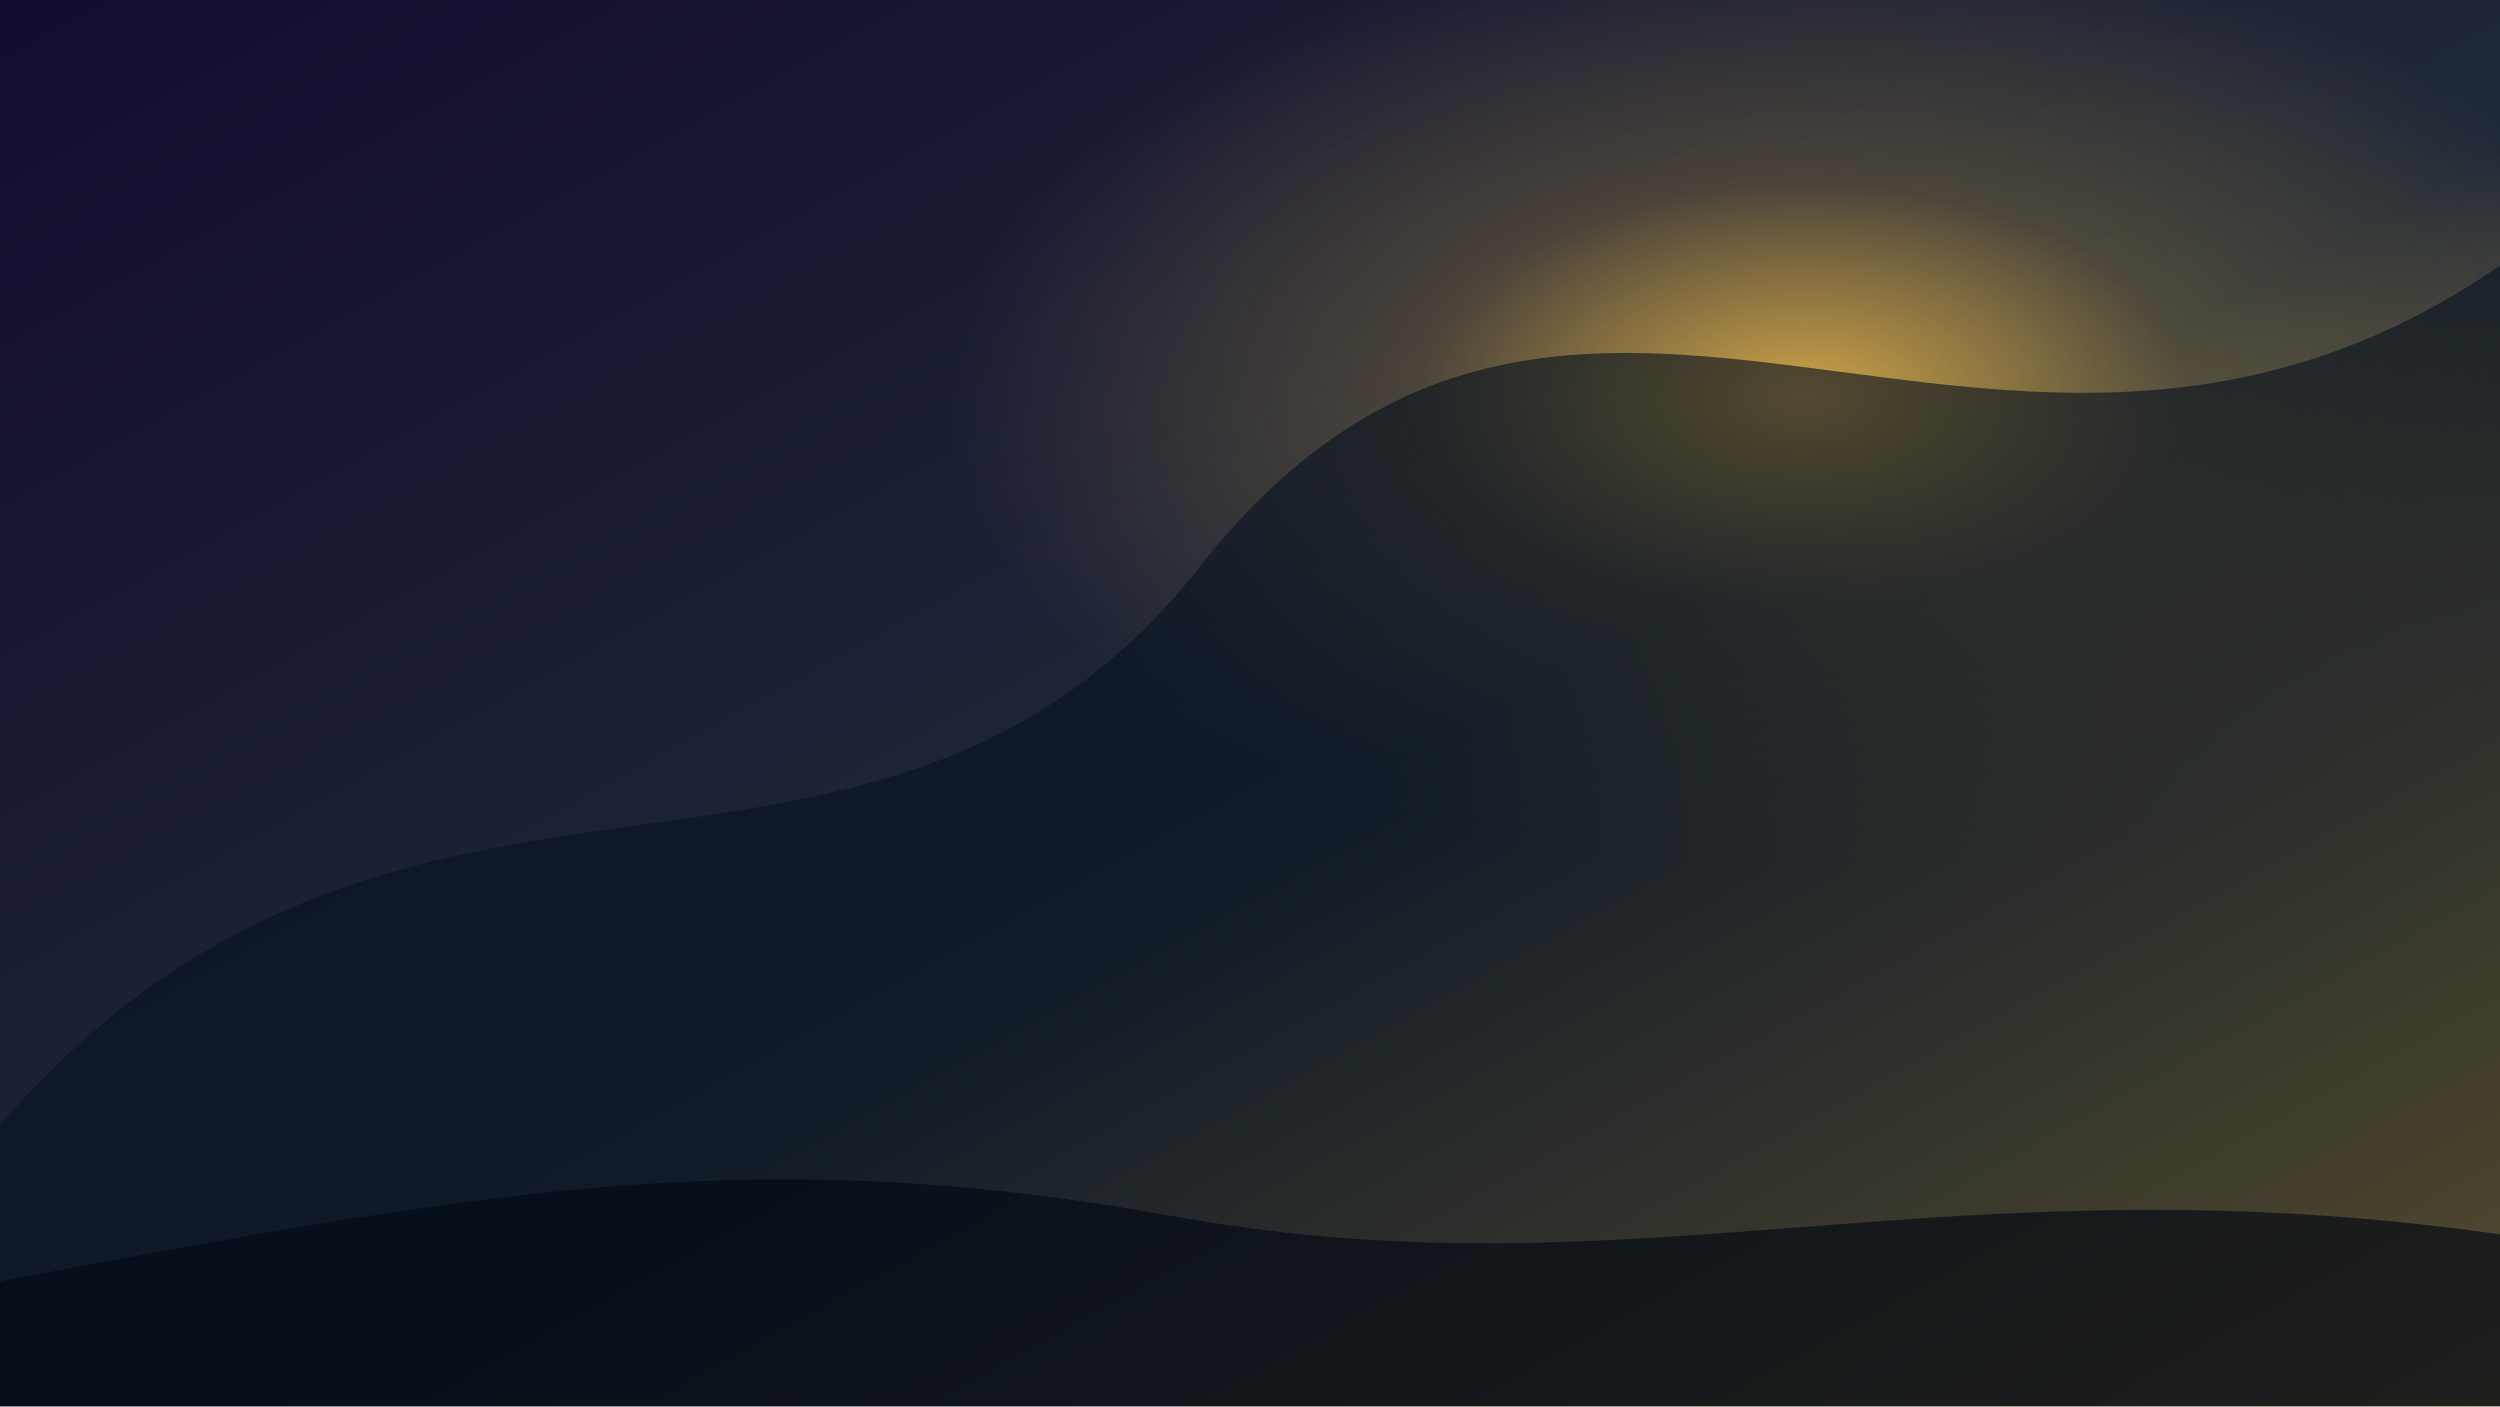
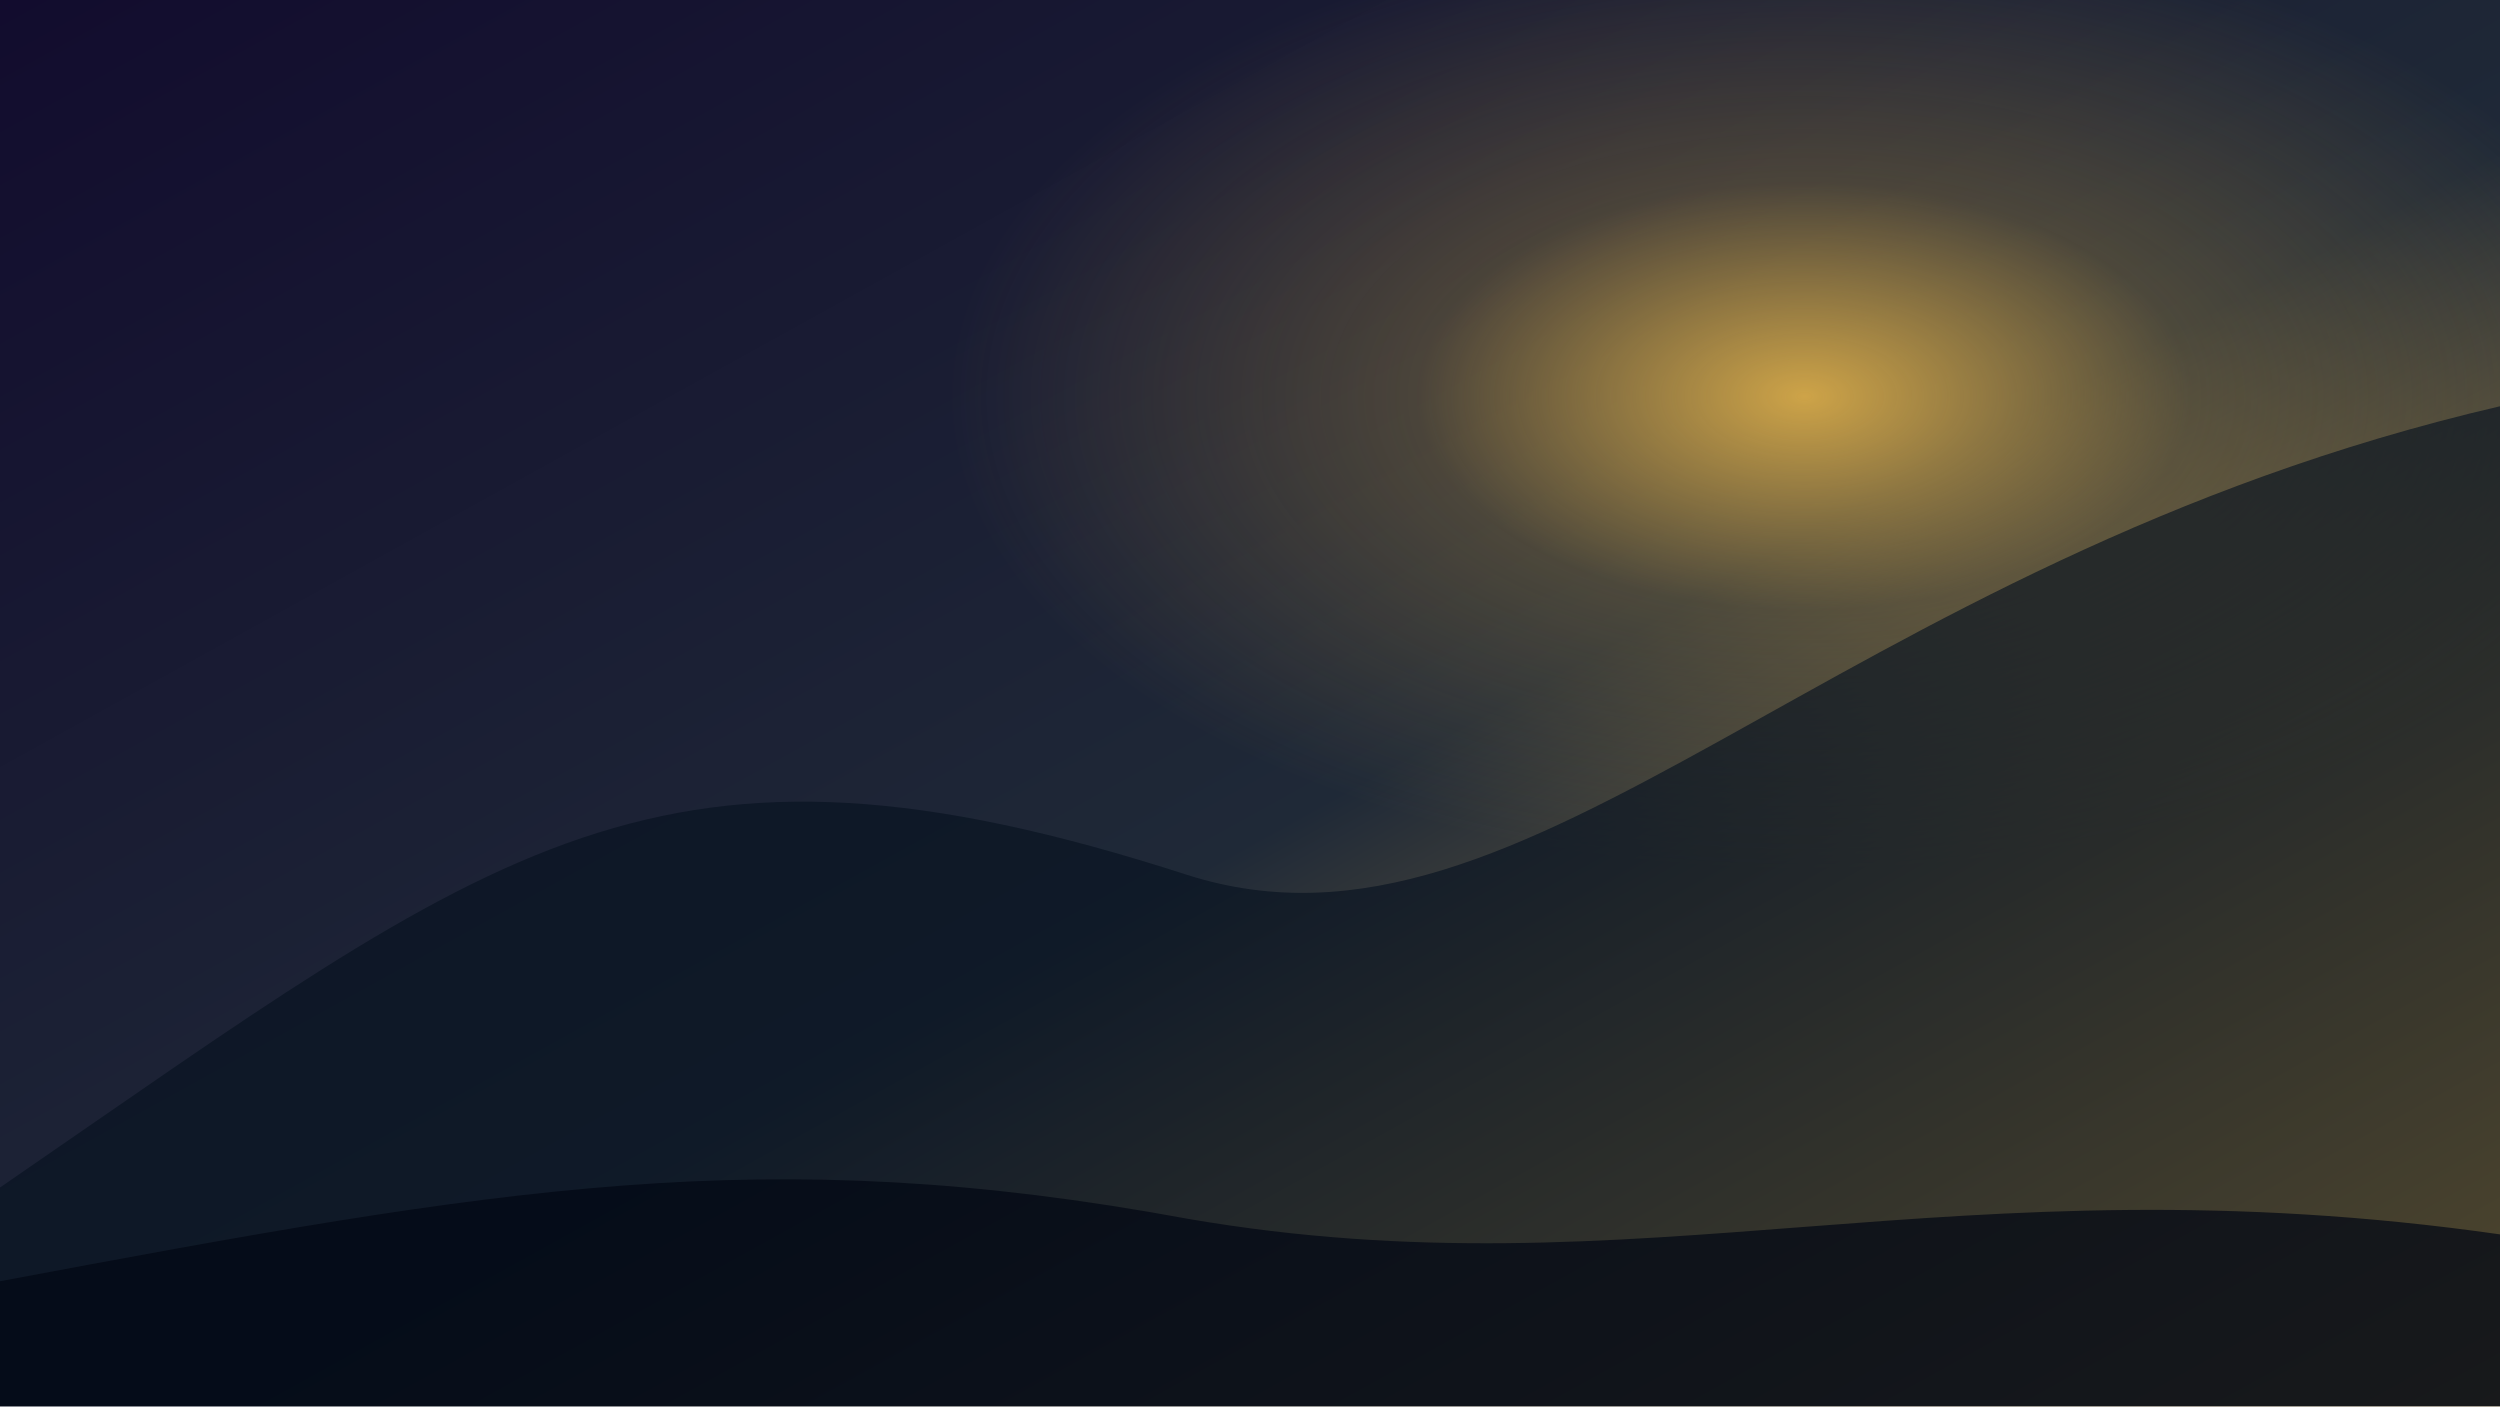
<svg xmlns="http://www.w3.org/2000/svg" viewBox="0 0 1600 900">
  <defs>
    <linearGradient id="sky" x1="0" y1="0" x2="1" y2="1">
      <stop stop-color="#120c2e" />
      <stop offset=".55" stop-color="#1f2937" />
      <stop offset="1" stop-color="#d7aa49" />
    </linearGradient>
    <radialGradient id="sun" cx=".72" cy=".28" r=".34">
      <stop stop-color="#d7aa49" stop-opacity=".95" />
      <stop offset=".45" stop-color="#d7aa49" stop-opacity=".25" />
      <stop offset="1" stop-color="#d7aa49" stop-opacity="0" />
    </radialGradient>
  </defs>
  <rect width="1600" height="900" fill="url(#sky)" />
  <rect width="1600" height="900" fill="url(#sun)" />
-   <path d="M0 720 C260 420 560 630 770 360 C1010 60 1280 390 1600 170 L1600 900 L0 900 Z" fill="#06111f" opacity=".62" />
-   <path d="M0 820 C320 760 490 730 760 780 C1050 830 1250 740 1600 790 L1600 900 L0 900 Z" fill="#020713" opacity=".65" />
+   <path d="M0 760 C320 540 420 450 760 560 C980 630 1170 360 1600 260 L1600 900 L0 900 Z" fill="#06111f" opacity=".64" />
+   <path d="M0 820 C320 760 490 730 760 780 C1050 830 1250 740 1600 790 L1600 900 L0 900 Z" fill="#020713" opacity=".72" />
</svg>
